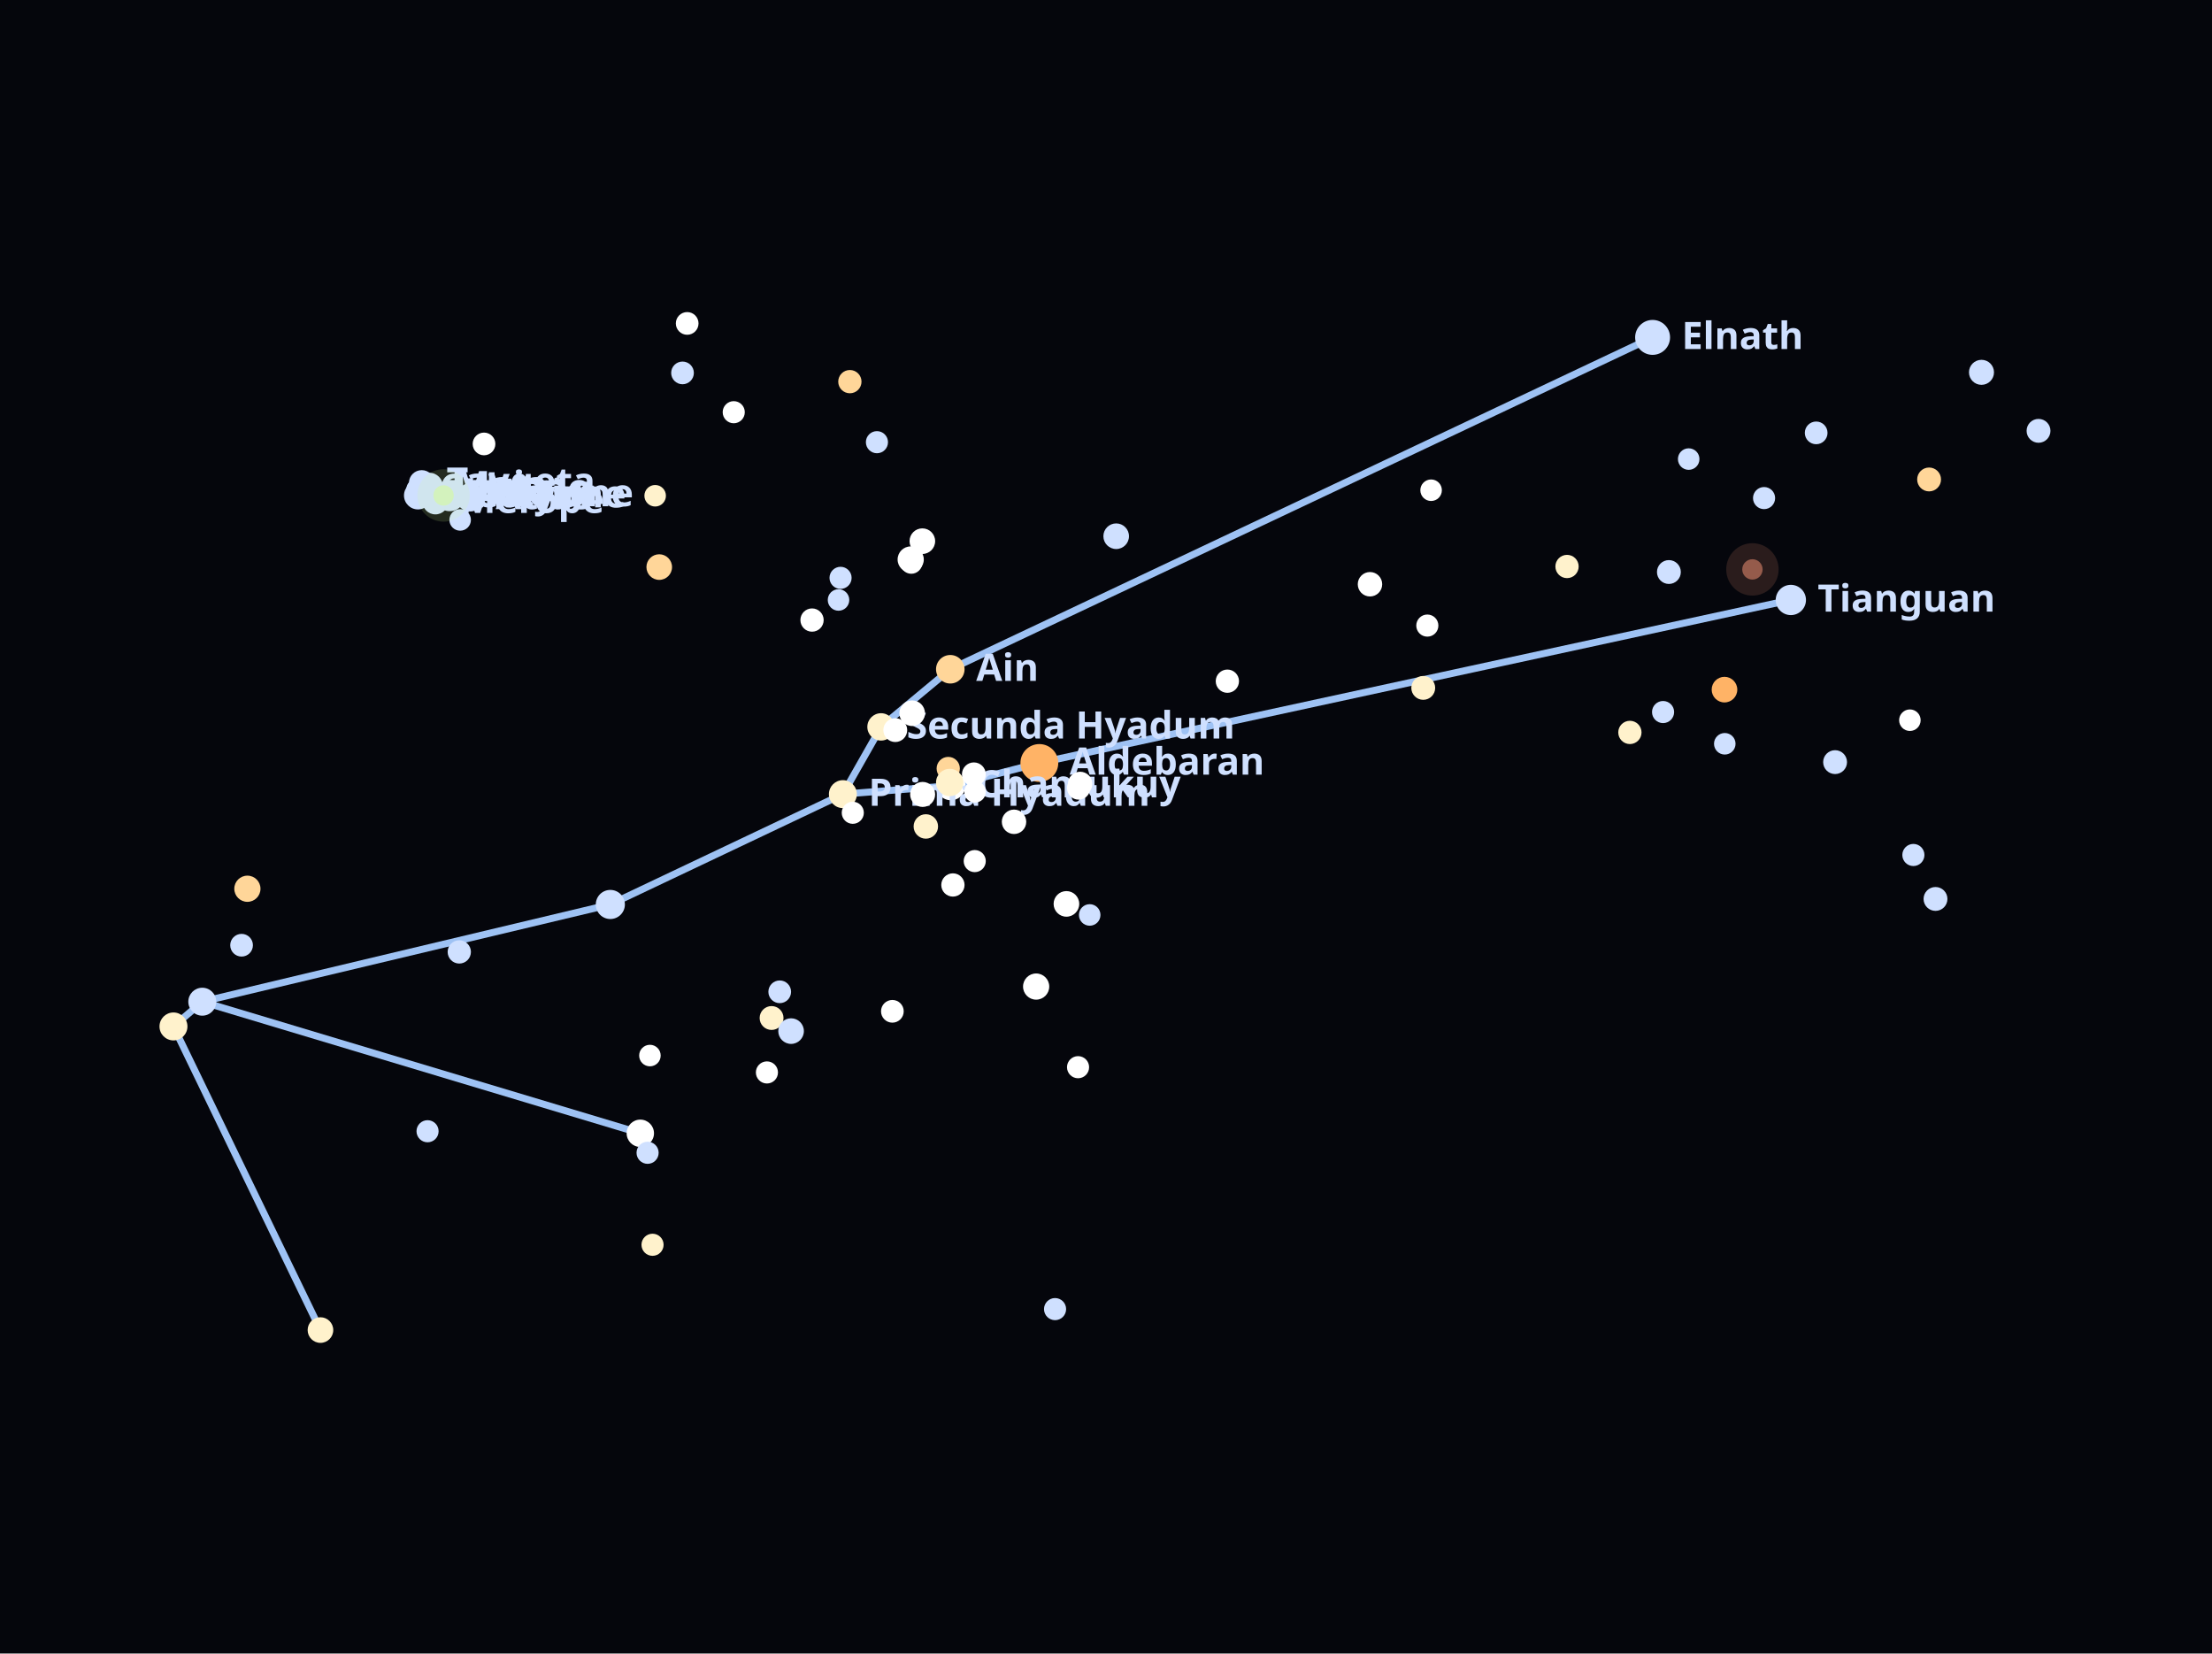
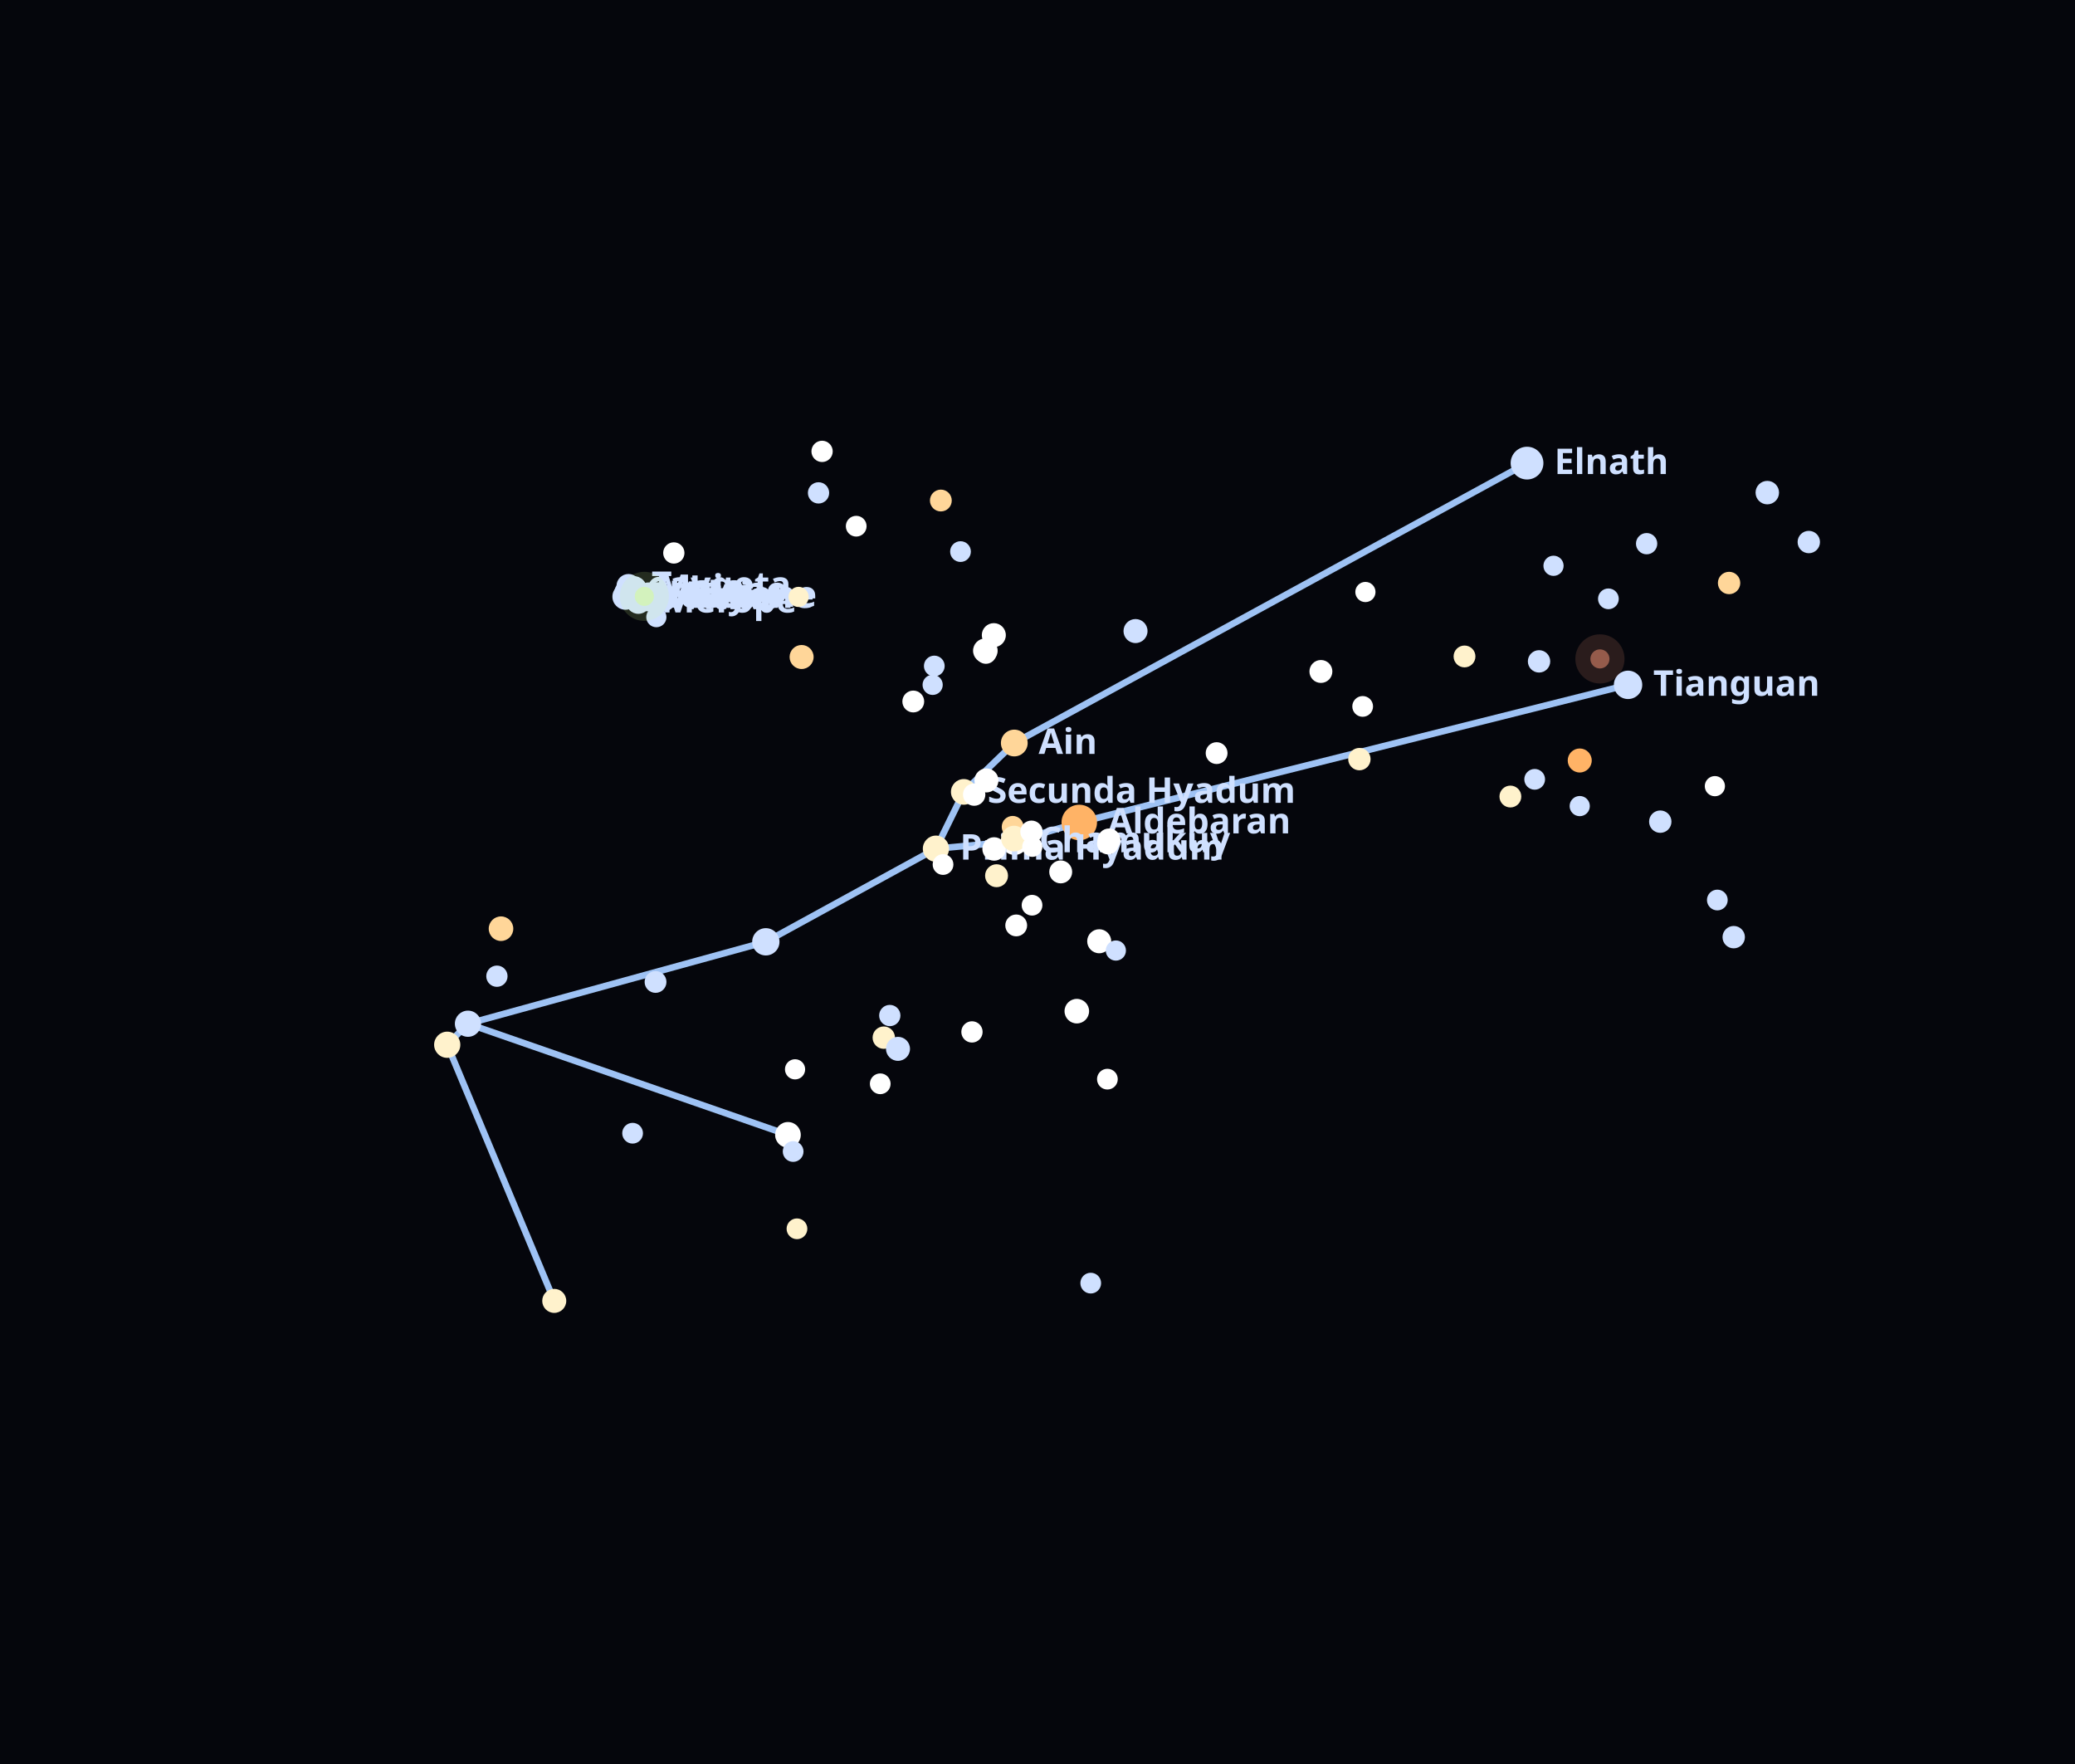
- <svg xmlns="http://www.w3.org/2000/svg" viewBox="0 0 760 568" font-family="Audiowide, Segoe UI, sans-serif">
-   <rect width="760" height="568" fill="#05060c" />
-   <polyline class="fig-line" points="615.2,206.1 357.1,262.1 326.7,269.9 289.6,272.8 302.8,249.6 326.5,229.9 567.8,115.9" fill="none" stroke="#a6ccff" stroke-width="2.4" stroke-opacity="0.95" stroke-linejoin="round" data-seq="26451,21421,20894,20205,20455,20889,25428" />
-   <polyline class="fig-line" points="289.6,272.8 209.7,310.7 69.5,344.1 220.0,389.3" fill="none" stroke="#a6ccff" stroke-width="2.4" stroke-opacity="0.95" stroke-linejoin="round" data-seq="20205,18724,16083,18907" />
-   <polyline class="fig-line" points="69.5,344.1 59.6,352.6 110.1,456.9" fill="none" stroke="#a6ccff" stroke-width="2.4" stroke-opacity="0.95" stroke-linejoin="round" data-seq="16083,15900,16852" />
-   <circle class="star" cx="615.3" cy="206.1" r="5.2" fill="#cfe0ff" data-name="Tianguan" data-meta="mag 2.97" data-vid="26451" />
-   <text class="star-label" x="624.5" y="210.1" fill="#cfe0ff" font-size="13" font-weight="bold" data-vid="26451">Tianguan</text>
-   <circle class="star" cx="357.1" cy="262.1" r="6.5" fill="#ffb366" data-name="Aldebaran" data-meta="mag 0.87" data-vid="21421" />
-   <text class="star-label" x="367.5" y="266.1" fill="#cfe0ff" font-size="13" font-weight="bold" data-vid="21421">Aldebaran</text>
-   <circle class="star" cx="326.7" cy="269.9" r="5.0" fill="#ffffff" data-name="Chamukuy" data-meta="mag 3.4" data-vid="20894" />
-   <text class="star-label" x="335.7" y="273.9" fill="#cfe0ff" font-size="13" font-weight="bold" data-vid="20894">Chamukuy</text>
-   <circle class="star" cx="289.6" cy="272.8" r="4.8" fill="#fff2cc" data-name="Prima Hyadum" data-meta="mag 3.65" data-vid="20205" />
-   <text class="star-label" x="298.4" y="276.8" fill="#cfe0ff" font-size="13" font-weight="bold" data-vid="20205">Prima Hyadum</text>
-   <circle class="star" cx="302.7" cy="249.7" r="4.7" fill="#fff2cc" data-name="Secunda Hyadum" data-meta="mag 3.77" data-vid="20455" />
-   <text class="star-label" x="311.5" y="253.7" fill="#cfe0ff" font-size="13" font-weight="bold" data-vid="20455">Secunda Hyadum</text>
-   <circle class="star" cx="326.5" cy="229.9" r="4.9" fill="#ffd699" data-name="Ain" data-meta="mag 3.53" data-vid="20889" />
-   <text class="star-label" x="335.4" y="233.9" fill="#cfe0ff" font-size="13" font-weight="bold" data-vid="20889">Ain</text>
-   <circle class="star" cx="567.8" cy="115.9" r="6.0" fill="#cfe0ff" data-name="Elnath" data-meta="mag 1.65" data-vid="25428" />
-   <text class="star-label" x="577.8" y="119.9" fill="#cfe0ff" font-size="13" font-weight="bold" data-vid="25428">Elnath</text>
-   <circle class="star" cx="209.7" cy="310.7" r="5.0" fill="#cfe0ff" data-name="HIP 18724" data-meta="mag 3.41" data-vid="18724" />
-   <circle class="star" cx="69.5" cy="344.1" r="4.8" fill="#cfe0ff" data-name="HIP 16083" data-meta="mag 3.73" data-vid="16083" />
-   <circle class="star" cx="220.0" cy="389.3" r="4.7" fill="#ffffff" data-name="HIP 18907" data-meta="mag 3.91" data-vid="18907" />
-   <circle class="star" cx="59.6" cy="352.6" r="4.8" fill="#fff2cc" data-name="HIP 15900" data-meta="mag 3.61" data-vid="15900" />
-   <circle class="star" cx="110.1" cy="456.9" r="4.4" fill="#fff2cc" data-name="HIP 16852" data-meta="mag 4.29" data-vid="16852" />
-   <circle class="star" cx="83.0" cy="324.7" r="3.9" fill="#cfe0ff" data-name="HIP 16322" data-meta="mag 5.14" data-vid="16322" />
-   <circle class="star" cx="85.0" cy="305.3" r="4.5" fill="#ffd699" data-name="HIP 16369" data-meta="mag 4.14" data-vid="16369" />
-   <circle class="star" cx="143.3" cy="168.1" r="3.7" fill="#cfe0ff" data-name="Celaeno" data-meta="mag 5.45" data-vid="17489" />
-   <text class="star-label" x="151.0" y="172.1" fill="#cfe0ff" font-size="13" font-weight="bold" data-vid="17489">Celaeno</text>
-   <circle class="star" cx="143.6" cy="170.2" r="4.8" fill="#cfe0ff" data-name="Electra" data-meta="mag 3.72" data-vid="17499" />
-   <text class="star-label" x="152.3" y="174.2" fill="#cfe0ff" font-size="13" font-weight="bold" data-vid="17499">Electra</text>
-   <circle class="star" cx="144.9" cy="165.9" r="4.4" fill="#cfe0ff" data-name="Taygeta" data-meta="mag 4.3" data-vid="17531" />
-   <text class="star-label" x="153.4" y="169.9" fill="#cfe0ff" font-size="13" font-weight="bold" data-vid="17531">Taygeta</text>
-   <circle class="star" cx="146.9" cy="388.6" r="3.8" fill="#cfe0ff" data-name="HIP 17563" data-meta="mag 5.34" data-vid="17563" />
-   <circle class="star" cx="147.5" cy="167.1" r="4.7" fill="#cfe0ff" data-name="Maia" data-meta="mag 3.87" data-vid="17573" />
-   <text class="star-label" x="156.2" y="171.1" fill="#cfe0ff" font-size="13" font-weight="bold" data-vid="17573">Maia</text>
-   <circle class="star" cx="149.6" cy="172.2" r="4.5" fill="#cfe0ff" data-name="Merope" data-meta="mag 4.14" data-vid="17608" />
-   <text class="star-label" x="158.1" y="176.2" fill="#cfe0ff" font-size="13" font-weight="bold" data-vid="17608">Merope</text>
-   <circle class="star" cx="154.5" cy="170.3" r="5.3" fill="#cfe0ff" data-name="Alcyone" data-meta="mag 2.85" data-vid="17702" />
-   <text class="star-label" x="163.8" y="174.3" fill="#cfe0ff" font-size="13" font-weight="bold" data-vid="17702">Alcyone</text>
-   <circle class="star" cx="157.8" cy="327.0" r="4.0" fill="#cfe0ff" data-name="HIP 17771" data-meta="mag 5.08" data-vid="17771" />
-   <circle class="star" cx="158.1" cy="178.6" r="3.7" fill="#cfe0ff" data-name="HIP 17776" data-meta="mag 5.44" data-vid="17776" />
-   <circle class="star" cx="161.5" cy="170.9" r="4.8" fill="#cfe0ff" data-name="Atlas" data-meta="mag 3.62" data-vid="17847" />
-   <text class="star-label" x="170.3" y="174.9" fill="#cfe0ff" font-size="13" font-weight="bold" data-vid="17847">Atlas</text>
-   <circle class="star" cx="161.6" cy="169.9" r="4.0" fill="#cfe0ff" data-name="Pleione" data-meta="mag 5.05" data-vid="17851" />
-   <text class="star-label" x="169.6" y="173.9" fill="#cfe0ff" font-size="13" font-weight="bold" data-vid="17851">Pleione</text>
-   <circle class="star" cx="166.3" cy="152.5" r="3.9" fill="#ffffff" data-name="HIP 17954" data-meta="mag 5.24" data-vid="17954" />
-   <circle class="star" cx="222.5" cy="396.0" r="3.8" fill="#cfe0ff" data-name="HIP 18957" data-meta="mag 5.32" data-vid="18957" />
-   <circle class="star" cx="223.3" cy="362.6" r="3.7" fill="#ffffff" data-name="HIP 18975" data-meta="mag 5.45" data-vid="18975" />
-   <circle class="star" cx="224.2" cy="427.6" r="3.8" fill="#fff2cc" data-name="HIP 18993" data-meta="mag 5.36" data-vid="18993" />
-   <circle class="star" cx="225.1" cy="170.3" r="3.7" fill="#fff2cc" data-name="HIP 19009" data-meta="mag 5.46" data-vid="19009" />
-   <circle class="star" cx="226.5" cy="194.8" r="4.4" fill="#ffd699" data-name="HIP 19038" data-meta="mag 4.36" data-vid="19038" />
-   <circle class="star" cx="234.5" cy="128.1" r="3.9" fill="#cfe0ff" data-name="HIP 19171" data-meta="mag 5.18" data-vid="19171" />
-   <circle class="star" cx="236.1" cy="111.1" r="3.9" fill="#ffffff" data-name="HIP 19205" data-meta="mag 5.21" data-vid="19205" />
-   <circle class="star" cx="252.1" cy="141.6" r="3.8" fill="#ffffff" data-name="HIP 19513" data-meta="mag 5.39" data-vid="19513" />
-   <circle class="star" cx="263.5" cy="368.4" r="3.8" fill="#ffffff" data-name="HIP 19719" data-meta="mag 5.29" data-vid="19719" />
-   <circle class="star" cx="265.1" cy="349.7" r="4.1" fill="#fff2cc" data-name="HIP 19740" data-meta="mag 4.84" data-vid="19740" />
-   <circle class="star" cx="267.9" cy="340.7" r="3.9" fill="#cfe0ff" data-name="HIP 19799" data-meta="mag 5.22" data-vid="19799" />
-   <circle class="star" cx="271.8" cy="354.2" r="4.4" fill="#cfe0ff" data-name="HIP 19860" data-meta="mag 4.27" data-vid="19860" />
-   <circle class="star" cx="279.0" cy="213.0" r="4.0" fill="#ffffff" data-name="HIP 19990" data-meta="mag 4.93" data-vid="19990" />
-   <circle class="star" cx="288.1" cy="206.1" r="3.7" fill="#cfe0ff" data-name="HIP 20171" data-meta="mag 5.5" data-vid="20171" />
-   <circle class="star" cx="288.8" cy="198.5" r="3.8" fill="#cfe0ff" data-name="HIP 20186" data-meta="mag 5.34" data-vid="20186" />
-   <circle class="star" cx="292.0" cy="131.1" r="4.0" fill="#ffd699" data-name="HIP 20250" data-meta="mag 4.97" data-vid="20250" />
-   <circle class="star" cx="293.0" cy="279.2" r="3.8" fill="#ffffff" data-name="HIP 20261" data-meta="mag 5.26" data-vid="20261" />
-   <circle class="star" cx="301.3" cy="151.9" r="3.8" fill="#cfe0ff" data-name="HIP 20430" data-meta="mag 5.38" data-vid="20430" />
-   <circle class="star" cx="306.6" cy="347.4" r="3.9" fill="#ffffff" data-name="HIP 20522" data-meta="mag 5.1" data-vid="20522" />
-   <circle class="star" cx="307.6" cy="250.8" r="4.1" fill="#ffffff" data-name="HIP 20542" data-meta="mag 4.8" data-vid="20542" />
-   <circle class="star" cx="312.9" cy="192.2" r="4.5" fill="#ffffff" data-name="HIP 20635" data-meta="mag 4.21" data-vid="20635" />
-   <circle class="star" cx="313.1" cy="193.3" r="3.8" fill="#ffffff" data-name="HIP 20641" data-meta="mag 5.27" data-vid="20641" />
-   <circle class="star" cx="313.4" cy="245.0" r="4.4" fill="#ffffff" data-name="HIP 20648" data-meta="mag 4.3" data-vid="20648" />
-   <circle class="star" cx="316.9" cy="185.9" r="4.4" fill="#ffffff" data-name="HIP 20711" data-meta="mag 4.28" data-vid="20711" />
-   <circle class="star" cx="317.0" cy="272.9" r="4.3" fill="#ffffff" data-name="HIP 20713" data-meta="mag 4.48" data-vid="20713" />
-   <circle class="star" cx="318.1" cy="283.9" r="4.2" fill="#fff2cc" data-name="HIP 20732" data-meta="mag 4.69" data-vid="20732" />
-   <circle class="star" cx="325.8" cy="264.0" r="4.0" fill="#ffd699" data-name="HIP 20877" data-meta="mag 4.96" data-vid="20877" />
-   <circle class="star" cx="326.3" cy="268.8" r="4.7" fill="#fff2cc" data-name="HIP 20885" data-meta="mag 3.84" data-vid="20885" />
-   <circle class="star" cx="327.4" cy="304.0" r="4.0" fill="#ffffff" data-name="HIP 20901" data-meta="mag 5.02" data-vid="20901" />
-   <circle class="star" cx="334.6" cy="266.0" r="4.1" fill="#ffffff" data-name="HIP 21029" data-meta="mag 4.78" data-vid="21029" />
-   <circle class="star" cx="334.9" cy="295.8" r="3.8" fill="#ffffff" data-name="HIP 21036" data-meta="mag 5.4" data-vid="21036" />
-   <circle class="star" cx="335.0" cy="272.0" r="3.7" fill="#ffffff" data-name="HIP 21039" data-meta="mag 5.47" data-vid="21039" />
-   <circle class="star" cx="348.4" cy="282.3" r="4.2" fill="#ffffff" data-name="HIP 21273" data-meta="mag 4.65" data-vid="21273" />
-   <circle class="star" cx="356.0" cy="338.9" r="4.5" fill="#ffffff" data-name="HIP 21402" data-meta="mag 4.25" data-vid="21402" />
-   <circle class="star" cx="362.5" cy="449.7" r="3.8" fill="#cfe0ff" data-name="HIP 21515" data-meta="mag 5.32" data-vid="21515" />
-   <circle class="star" cx="366.4" cy="310.5" r="4.4" fill="#ffffff" data-name="HIP 21589" data-meta="mag 4.27" data-vid="21589" />
-   <circle class="star" cx="370.4" cy="366.6" r="3.8" fill="#ffffff" data-name="HIP 21670" data-meta="mag 5.38" data-vid="21670" />
-   <circle class="star" cx="370.6" cy="270.7" r="4.0" fill="#ffffff" data-name="HIP 21673" data-meta="mag 5.08" data-vid="21673" />
-   <circle class="star" cx="371.1" cy="269.3" r="4.2" fill="#ffffff" data-name="HIP 21683" data-meta="mag 4.67" data-vid="21683" />
-   <circle class="star" cx="374.4" cy="314.3" r="3.7" fill="#cfe0ff" data-name="HIP 21735" data-meta="mag 5.45" data-vid="21735" />
-   <circle class="star" cx="383.5" cy="184.2" r="4.4" fill="#cfe0ff" data-name="HIP 21881" data-meta="mag 4.27" data-vid="21881" />
-   <circle class="star" cx="421.7" cy="234.0" r="4.0" fill="#ffffff" data-name="HIP 22565" data-meta="mag 5.08" data-vid="22565" />
-   <circle class="star" cx="470.7" cy="200.7" r="4.2" fill="#ffffff" data-name="HIP 23497" data-meta="mag 4.62" data-vid="23497" />
-   <circle class="star" cx="489.0" cy="236.3" r="4.1" fill="#fff2cc" data-name="HIP 23835" data-meta="mag 4.91" data-vid="23835" />
-   <circle class="star" cx="490.4" cy="214.9" r="3.8" fill="#ffffff" data-name="HIP 23871" data-meta="mag 5.28" data-vid="23871" />
-   <circle class="star" cx="491.7" cy="168.4" r="3.7" fill="#ffffff" data-name="HIP 23900" data-meta="mag 5.5" data-vid="23900" />
-   <circle class="star" cx="538.4" cy="194.6" r="4.0" fill="#fff2cc" data-name="HIP 24822" data-meta="mag 4.96" data-vid="24822" />
-   <circle class="star" cx="560.0" cy="251.6" r="4.0" fill="#fff2cc" data-name="HIP 25278" data-meta="mag 5.0" data-vid="25278" />
-   <circle class="star" cx="571.4" cy="244.6" r="3.8" fill="#cfe0ff" data-name="HIP 25499" data-meta="mag 5.4" data-vid="25499" />
-   <circle class="star" cx="573.4" cy="196.5" r="4.1" fill="#cfe0ff" data-name="HIP 25539" data-meta="mag 4.88" data-vid="25539" />
-   <circle class="star" cx="580.2" cy="157.7" r="3.7" fill="#cfe0ff" data-name="HIP 25695" data-meta="mag 5.47" data-vid="25695" />
-   <circle class="star" cx="592.5" cy="236.9" r="4.4" fill="#ffb366" data-name="HIP 25945" data-meta="mag 4.32" data-vid="25945" />
-   <circle class="star" cx="592.6" cy="255.5" r="3.7" fill="#cfe0ff" data-name="HIP 25950" data-meta="mag 5.5" data-vid="25950" />
-   <circle class="star" cx="606.1" cy="171.1" r="3.8" fill="#cfe0ff" data-name="HIP 26248" data-meta="mag 5.37" data-vid="26248" />
-   <circle class="star" cx="624.0" cy="148.7" r="3.9" fill="#cfe0ff" data-name="HIP 26640" data-meta="mag 5.18" data-vid="26640" />
-   <circle class="star" cx="630.5" cy="261.8" r="4.1" fill="#cfe0ff" data-name="HIP 26777" data-meta="mag 4.84" data-vid="26777" />
-   <circle class="star" cx="656.2" cy="247.4" r="3.7" fill="#ffffff" data-name="HIP 27338" data-meta="mag 5.47" data-vid="27338" />
-   <circle class="star" cx="657.4" cy="293.7" r="3.8" fill="#cfe0ff" data-name="HIP 27364" data-meta="mag 5.28" data-vid="27364" />
-   <circle class="star" cx="662.8" cy="164.7" r="4.1" fill="#ffd699" data-name="HIP 27468" data-meta="mag 4.88" data-vid="27468" />
-   <circle class="star" cx="665.0" cy="308.8" r="4.1" fill="#cfe0ff" data-name="HIP 27511" data-meta="mag 4.89" data-vid="27511" />
-   <circle class="star" cx="680.8" cy="127.9" r="4.3" fill="#cfe0ff" data-name="HIP 27830" data-meta="mag 4.56" data-vid="27830" />
-   <circle class="star" cx="700.4" cy="148.0" r="4.1" fill="#cfe0ff" data-name="HIP 28237" data-meta="mag 4.81" data-vid="28237" />
-   <circle class="star" cx="602.1" cy="195.6" r="9" fill="#ff9b7a" fill-opacity="0.15" data-name="M1" data-meta="Resto de supernova" />
-   <circle cx="602.1" cy="195.6" r="3.5" fill="#ff9b7a" fill-opacity="0.5" />
-   <circle class="star" cx="152.4" cy="170.2" r="9" fill="#d6ff8c" fill-opacity="0.15" data-name="M45" data-meta="oc" />
-   <circle cx="152.4" cy="170.2" r="3.5" fill="#d6ff8c" fill-opacity="0.5" />
+ <svg xmlns="http://www.w3.org/2000/svg" viewBox="0 0 760 646" font-family="Audiowide, Segoe UI, sans-serif">
+   <rect width="760" height="646" fill="#05060c" />
+   <polyline class="fig-line" points="596.2,250.8 395.3,301.2 371.7,308.1 342.8,310.8 353.0,290.0 371.5,272.1 559.3,169.6" fill="none" stroke="#a6ccff" stroke-width="2.4" stroke-opacity="0.95" stroke-linejoin="round" data-seq="26451,21421,20894,20205,20455,20889,25428" />
+   <polyline class="fig-line" points="342.8,310.8 280.5,344.9 171.4,374.9 288.6,415.6" fill="none" stroke="#a6ccff" stroke-width="2.4" stroke-opacity="0.95" stroke-linejoin="round" data-seq="20205,18724,16083,18907" />
+   <polyline class="fig-line" points="171.4,374.9 163.8,382.6 203.0,476.4" fill="none" stroke="#a6ccff" stroke-width="2.4" stroke-opacity="0.95" stroke-linejoin="round" data-seq="16083,15900,16852" />
+   <circle class="star" cx="596.3" cy="250.8" r="5.2" fill="#cfe0ff" data-name="Tianguan" data-meta="mag 2.97" data-vid="26451" />
+   <text class="star-label" x="605.5" y="254.8" fill="#cfe0ff" font-size="13" font-weight="bold" data-vid="26451">Tianguan</text>
+   <circle class="star" cx="395.3" cy="301.2" r="6.5" fill="#ffb366" data-name="Aldebaran" data-meta="mag 0.87" data-vid="21421" />
+   <text class="star-label" x="405.8" y="305.2" fill="#cfe0ff" font-size="13" font-weight="bold" data-vid="21421">Aldebaran</text>
+   <circle class="star" cx="371.6" cy="308.1" r="5.0" fill="#ffffff" data-name="Chamukuy" data-meta="mag 3.4" data-vid="20894" />
+   <text class="star-label" x="380.6" y="312.1" fill="#cfe0ff" font-size="13" font-weight="bold" data-vid="20894">Chamukuy</text>
+   <circle class="star" cx="342.8" cy="310.8" r="4.8" fill="#fff2cc" data-name="Prima Hyadum" data-meta="mag 3.65" data-vid="20205" />
+   <text class="star-label" x="351.6" y="314.8" fill="#cfe0ff" font-size="13" font-weight="bold" data-vid="20205">Prima Hyadum</text>
+   <circle class="star" cx="353.0" cy="290.0" r="4.7" fill="#fff2cc" data-name="Secunda Hyadum" data-meta="mag 3.77" data-vid="20455" />
+   <text class="star-label" x="361.7" y="294.0" fill="#cfe0ff" font-size="13" font-weight="bold" data-vid="20455">Secunda Hyadum</text>
+   <circle class="star" cx="371.5" cy="272.1" r="4.9" fill="#ffd699" data-name="Ain" data-meta="mag 3.53" data-vid="20889" />
+   <text class="star-label" x="380.4" y="276.1" fill="#cfe0ff" font-size="13" font-weight="bold" data-vid="20889">Ain</text>
+   <circle class="star" cx="559.3" cy="169.6" r="6.0" fill="#cfe0ff" data-name="Elnath" data-meta="mag 1.65" data-vid="25428" />
+   <text class="star-label" x="569.3" y="173.6" fill="#cfe0ff" font-size="13" font-weight="bold" data-vid="25428">Elnath</text>
+   <circle class="star" cx="280.5" cy="344.9" r="5.0" fill="#cfe0ff" data-name="HIP 18724" data-meta="mag 3.41" data-vid="18724" />
+   <circle class="star" cx="171.4" cy="374.9" r="4.8" fill="#cfe0ff" data-name="HIP 16083" data-meta="mag 3.73" data-vid="16083" />
+   <circle class="star" cx="288.6" cy="415.6" r="4.7" fill="#ffffff" data-name="HIP 18907" data-meta="mag 3.91" data-vid="18907" />
+   <circle class="star" cx="163.8" cy="382.6" r="4.8" fill="#fff2cc" data-name="HIP 15900" data-meta="mag 3.61" data-vid="15900" />
+   <circle class="star" cx="203.0" cy="476.4" r="4.4" fill="#fff2cc" data-name="HIP 16852" data-meta="mag 4.29" data-vid="16852" />
+   <circle class="star" cx="182.0" cy="357.5" r="3.9" fill="#cfe0ff" data-name="HIP 16322" data-meta="mag 5.14" data-vid="16322" />
+   <circle class="star" cx="183.5" cy="340.1" r="4.5" fill="#ffd699" data-name="HIP 16369" data-meta="mag 4.14" data-vid="16369" />
+   <circle class="star" cx="228.8" cy="216.6" r="3.7" fill="#cfe0ff" data-name="Celaeno" data-meta="mag 5.45" data-vid="17489" />
+   <text class="star-label" x="236.6" y="220.6" fill="#cfe0ff" font-size="13" font-weight="bold" data-vid="17489">Celaeno</text>
+   <circle class="star" cx="229.1" cy="218.5" r="4.8" fill="#cfe0ff" data-name="Electra" data-meta="mag 3.72" data-vid="17499" />
+   <text class="star-label" x="237.8" y="222.5" fill="#cfe0ff" font-size="13" font-weight="bold" data-vid="17499">Electra</text>
+   <circle class="star" cx="230.2" cy="214.6" r="4.4" fill="#cfe0ff" data-name="Taygeta" data-meta="mag 4.3" data-vid="17531" />
+   <text class="star-label" x="238.6" y="218.6" fill="#cfe0ff" font-size="13" font-weight="bold" data-vid="17531">Taygeta</text>
+   <circle class="star" cx="231.7" cy="415.0" r="3.8" fill="#cfe0ff" data-name="HIP 17563" data-meta="mag 5.34" data-vid="17563" />
+   <circle class="star" cx="232.2" cy="215.7" r="4.7" fill="#cfe0ff" data-name="Maia" data-meta="mag 3.87" data-vid="17573" />
+   <text class="star-label" x="240.9" y="219.7" fill="#cfe0ff" font-size="13" font-weight="bold" data-vid="17573">Maia</text>
+   <circle class="star" cx="233.8" cy="220.3" r="4.5" fill="#cfe0ff" data-name="Merope" data-meta="mag 4.14" data-vid="17608" />
+   <text class="star-label" x="242.3" y="224.3" fill="#cfe0ff" font-size="13" font-weight="bold" data-vid="17608">Merope</text>
+   <circle class="star" cx="237.6" cy="218.6" r="5.3" fill="#cfe0ff" data-name="Alcyone" data-meta="mag 2.85" data-vid="17702" />
+   <text class="star-label" x="246.9" y="222.6" fill="#cfe0ff" font-size="13" font-weight="bold" data-vid="17702">Alcyone</text>
+   <circle class="star" cx="240.1" cy="359.6" r="4.0" fill="#cfe0ff" data-name="HIP 17771" data-meta="mag 5.08" data-vid="17771" />
+   <circle class="star" cx="240.4" cy="226.0" r="3.7" fill="#cfe0ff" data-name="HIP 17776" data-meta="mag 5.44" data-vid="17776" />
+   <circle class="star" cx="243.0" cy="219.1" r="4.8" fill="#cfe0ff" data-name="Atlas" data-meta="mag 3.62" data-vid="17847" />
+   <text class="star-label" x="251.9" y="223.1" fill="#cfe0ff" font-size="13" font-weight="bold" data-vid="17847">Atlas</text>
+   <circle class="star" cx="243.1" cy="218.2" r="4.0" fill="#cfe0ff" data-name="Pleione" data-meta="mag 5.05" data-vid="17851" />
+   <text class="star-label" x="251.1" y="222.2" fill="#cfe0ff" font-size="13" font-weight="bold" data-vid="17851">Pleione</text>
+   <circle class="star" cx="246.8" cy="202.5" r="3.9" fill="#ffffff" data-name="HIP 17954" data-meta="mag 5.24" data-vid="17954" />
+   <circle class="star" cx="290.5" cy="421.7" r="3.8" fill="#cfe0ff" data-name="HIP 18957" data-meta="mag 5.32" data-vid="18957" />
+   <circle class="star" cx="291.2" cy="391.6" r="3.7" fill="#ffffff" data-name="HIP 18975" data-meta="mag 5.45" data-vid="18975" />
+   <circle class="star" cx="291.9" cy="450.0" r="3.8" fill="#fff2cc" data-name="HIP 18993" data-meta="mag 5.36" data-vid="18993" />
+   <circle class="star" cx="292.5" cy="218.6" r="3.7" fill="#fff2cc" data-name="HIP 19009" data-meta="mag 5.46" data-vid="19009" />
+   <circle class="star" cx="293.6" cy="240.6" r="4.4" fill="#ffd699" data-name="HIP 19038" data-meta="mag 4.36" data-vid="19038" />
+   <circle class="star" cx="299.8" cy="180.5" r="3.9" fill="#cfe0ff" data-name="HIP 19171" data-meta="mag 5.18" data-vid="19171" />
+   <circle class="star" cx="301.1" cy="165.3" r="3.9" fill="#ffffff" data-name="HIP 19205" data-meta="mag 5.21" data-vid="19205" />
+   <circle class="star" cx="313.6" cy="192.7" r="3.8" fill="#ffffff" data-name="HIP 19513" data-meta="mag 5.39" data-vid="19513" />
+   <circle class="star" cx="322.4" cy="396.9" r="3.8" fill="#ffffff" data-name="HIP 19719" data-meta="mag 5.29" data-vid="19719" />
+   <circle class="star" cx="323.7" cy="380.0" r="4.1" fill="#fff2cc" data-name="HIP 19740" data-meta="mag 4.84" data-vid="19740" />
+   <circle class="star" cx="325.9" cy="371.9" r="3.9" fill="#cfe0ff" data-name="HIP 19799" data-meta="mag 5.22" data-vid="19799" />
+   <circle class="star" cx="328.9" cy="384.1" r="4.4" fill="#cfe0ff" data-name="HIP 19860" data-meta="mag 4.27" data-vid="19860" />
+   <circle class="star" cx="334.5" cy="256.9" r="4.0" fill="#ffffff" data-name="HIP 19990" data-meta="mag 4.93" data-vid="19990" />
+   <circle class="star" cx="341.6" cy="250.8" r="3.7" fill="#cfe0ff" data-name="HIP 20171" data-meta="mag 5.5" data-vid="20171" />
+   <circle class="star" cx="342.2" cy="243.9" r="3.8" fill="#cfe0ff" data-name="HIP 20186" data-meta="mag 5.34" data-vid="20186" />
+   <circle class="star" cx="344.6" cy="183.3" r="4.0" fill="#ffd699" data-name="HIP 20250" data-meta="mag 4.97" data-vid="20250" />
+   <circle class="star" cx="345.4" cy="316.6" r="3.8" fill="#ffffff" data-name="HIP 20261" data-meta="mag 5.26" data-vid="20261" />
+   <circle class="star" cx="351.8" cy="202.0" r="3.8" fill="#cfe0ff" data-name="HIP 20430" data-meta="mag 5.38" data-vid="20430" />
+   <circle class="star" cx="356.0" cy="377.9" r="3.9" fill="#ffffff" data-name="HIP 20522" data-meta="mag 5.1" data-vid="20522" />
+   <circle class="star" cx="356.8" cy="291.0" r="4.1" fill="#ffffff" data-name="HIP 20542" data-meta="mag 4.8" data-vid="20542" />
+   <circle class="star" cx="360.9" cy="238.3" r="4.5" fill="#ffffff" data-name="HIP 20635" data-meta="mag 4.21" data-vid="20635" />
+   <circle class="star" cx="361.1" cy="239.3" r="3.8" fill="#ffffff" data-name="HIP 20641" data-meta="mag 5.27" data-vid="20641" />
+   <circle class="star" cx="361.3" cy="285.8" r="4.4" fill="#ffffff" data-name="HIP 20648" data-meta="mag 4.3" data-vid="20648" />
+   <circle class="star" cx="364.0" cy="232.6" r="4.4" fill="#ffffff" data-name="HIP 20711" data-meta="mag 4.28" data-vid="20711" />
+   <circle class="star" cx="364.1" cy="310.9" r="4.3" fill="#ffffff" data-name="HIP 20713" data-meta="mag 4.48" data-vid="20713" />
+   <circle class="star" cx="365.0" cy="320.7" r="4.2" fill="#fff2cc" data-name="HIP 20732" data-meta="mag 4.69" data-vid="20732" />
+   <circle class="star" cx="370.9" cy="302.8" r="4.0" fill="#ffd699" data-name="HIP 20877" data-meta="mag 4.96" data-vid="20877" />
+   <circle class="star" cx="371.4" cy="307.1" r="4.7" fill="#fff2cc" data-name="HIP 20885" data-meta="mag 3.84" data-vid="20885" />
+   <circle class="star" cx="372.2" cy="338.9" r="4.0" fill="#ffffff" data-name="HIP 20901" data-meta="mag 5.02" data-vid="20901" />
+   <circle class="star" cx="377.8" cy="304.6" r="4.1" fill="#ffffff" data-name="HIP 21029" data-meta="mag 4.78" data-vid="21029" />
+   <circle class="star" cx="378.0" cy="331.5" r="3.8" fill="#ffffff" data-name="HIP 21036" data-meta="mag 5.4" data-vid="21036" />
+   <circle class="star" cx="378.1" cy="310.1" r="3.7" fill="#ffffff" data-name="HIP 21039" data-meta="mag 5.47" data-vid="21039" />
+   <circle class="star" cx="388.5" cy="319.3" r="4.2" fill="#ffffff" data-name="HIP 21273" data-meta="mag 4.65" data-vid="21273" />
+   <circle class="star" cx="394.4" cy="370.3" r="4.5" fill="#ffffff" data-name="HIP 21402" data-meta="mag 4.25" data-vid="21402" />
+   <circle class="star" cx="399.5" cy="469.9" r="3.8" fill="#cfe0ff" data-name="HIP 21515" data-meta="mag 5.32" data-vid="21515" />
+   <circle class="star" cx="402.6" cy="344.7" r="4.4" fill="#ffffff" data-name="HIP 21589" data-meta="mag 4.27" data-vid="21589" />
+   <circle class="star" cx="405.6" cy="395.2" r="3.8" fill="#ffffff" data-name="HIP 21670" data-meta="mag 5.38" data-vid="21670" />
+   <circle class="star" cx="405.8" cy="308.9" r="4.0" fill="#ffffff" data-name="HIP 21673" data-meta="mag 5.08" data-vid="21673" />
+   <circle class="star" cx="406.2" cy="307.6" r="4.2" fill="#ffffff" data-name="HIP 21683" data-meta="mag 4.67" data-vid="21683" />
+   <circle class="star" cx="408.7" cy="348.1" r="3.7" fill="#cfe0ff" data-name="HIP 21735" data-meta="mag 5.45" data-vid="21735" />
+   <circle class="star" cx="415.9" cy="231.1" r="4.4" fill="#cfe0ff" data-name="HIP 21881" data-meta="mag 4.27" data-vid="21881" />
+   <circle class="star" cx="445.6" cy="275.8" r="4.0" fill="#ffffff" data-name="HIP 22565" data-meta="mag 5.08" data-vid="22565" />
+   <circle class="star" cx="483.8" cy="245.9" r="4.2" fill="#ffffff" data-name="HIP 23497" data-meta="mag 4.62" data-vid="23497" />
+   <circle class="star" cx="497.9" cy="278.0" r="4.1" fill="#fff2cc" data-name="HIP 23835" data-meta="mag 4.91" data-vid="23835" />
+   <circle class="star" cx="499.1" cy="258.7" r="3.8" fill="#ffffff" data-name="HIP 23871" data-meta="mag 5.28" data-vid="23871" />
+   <circle class="star" cx="500.1" cy="216.8" r="3.7" fill="#ffffff" data-name="HIP 23900" data-meta="mag 5.5" data-vid="23900" />
+   <circle class="star" cx="536.4" cy="240.4" r="4.0" fill="#fff2cc" data-name="HIP 24822" data-meta="mag 4.96" data-vid="24822" />
+   <circle class="star" cx="553.2" cy="291.7" r="4.0" fill="#fff2cc" data-name="HIP 25278" data-meta="mag 5.0" data-vid="25278" />
+   <circle class="star" cx="562.1" cy="285.4" r="3.8" fill="#cfe0ff" data-name="HIP 25499" data-meta="mag 5.4" data-vid="25499" />
+   <circle class="star" cx="563.7" cy="242.2" r="4.1" fill="#cfe0ff" data-name="HIP 25539" data-meta="mag 4.88" data-vid="25539" />
+   <circle class="star" cx="569.0" cy="207.2" r="3.7" fill="#cfe0ff" data-name="HIP 25695" data-meta="mag 5.47" data-vid="25695" />
+   <circle class="star" cx="578.6" cy="278.5" r="4.4" fill="#ffb366" data-name="HIP 25945" data-meta="mag 4.32" data-vid="25945" />
+   <circle class="star" cx="578.6" cy="295.2" r="3.7" fill="#cfe0ff" data-name="HIP 25950" data-meta="mag 5.5" data-vid="25950" />
+   <circle class="star" cx="589.1" cy="219.3" r="3.8" fill="#cfe0ff" data-name="HIP 26248" data-meta="mag 5.37" data-vid="26248" />
+   <circle class="star" cx="603.1" cy="199.1" r="3.9" fill="#cfe0ff" data-name="HIP 26640" data-meta="mag 5.18" data-vid="26640" />
+   <circle class="star" cx="608.1" cy="300.9" r="4.1" fill="#cfe0ff" data-name="HIP 26777" data-meta="mag 4.84" data-vid="26777" />
+   <circle class="star" cx="628.1" cy="287.9" r="3.7" fill="#ffffff" data-name="HIP 27338" data-meta="mag 5.47" data-vid="27338" />
+   <circle class="star" cx="629.0" cy="329.6" r="3.8" fill="#cfe0ff" data-name="HIP 27364" data-meta="mag 5.28" data-vid="27364" />
+   <circle class="star" cx="633.3" cy="213.5" r="4.1" fill="#ffd699" data-name="HIP 27468" data-meta="mag 4.88" data-vid="27468" />
+   <circle class="star" cx="635.0" cy="343.2" r="4.1" fill="#cfe0ff" data-name="HIP 27511" data-meta="mag 4.89" data-vid="27511" />
+   <circle class="star" cx="647.3" cy="180.4" r="4.3" fill="#cfe0ff" data-name="HIP 27830" data-meta="mag 4.56" data-vid="27830" />
+   <circle class="star" cx="662.5" cy="198.5" r="4.1" fill="#cfe0ff" data-name="HIP 28237" data-meta="mag 4.81" data-vid="28237" />
+   <circle class="star" cx="586.0" cy="241.3" r="9" fill="#ff9b7a" fill-opacity="0.15" data-name="M1" data-meta="Resto de supernova" />
+   <circle cx="586.0" cy="241.3" r="3.5" fill="#ff9b7a" fill-opacity="0.5" />
+   <circle class="star" cx="236.0" cy="218.4" r="9" fill="#d6ff8c" fill-opacity="0.15" data-name="M45" data-meta="oc" />
+   <circle cx="236.0" cy="218.4" r="3.5" fill="#d6ff8c" fill-opacity="0.5" />
</svg>
